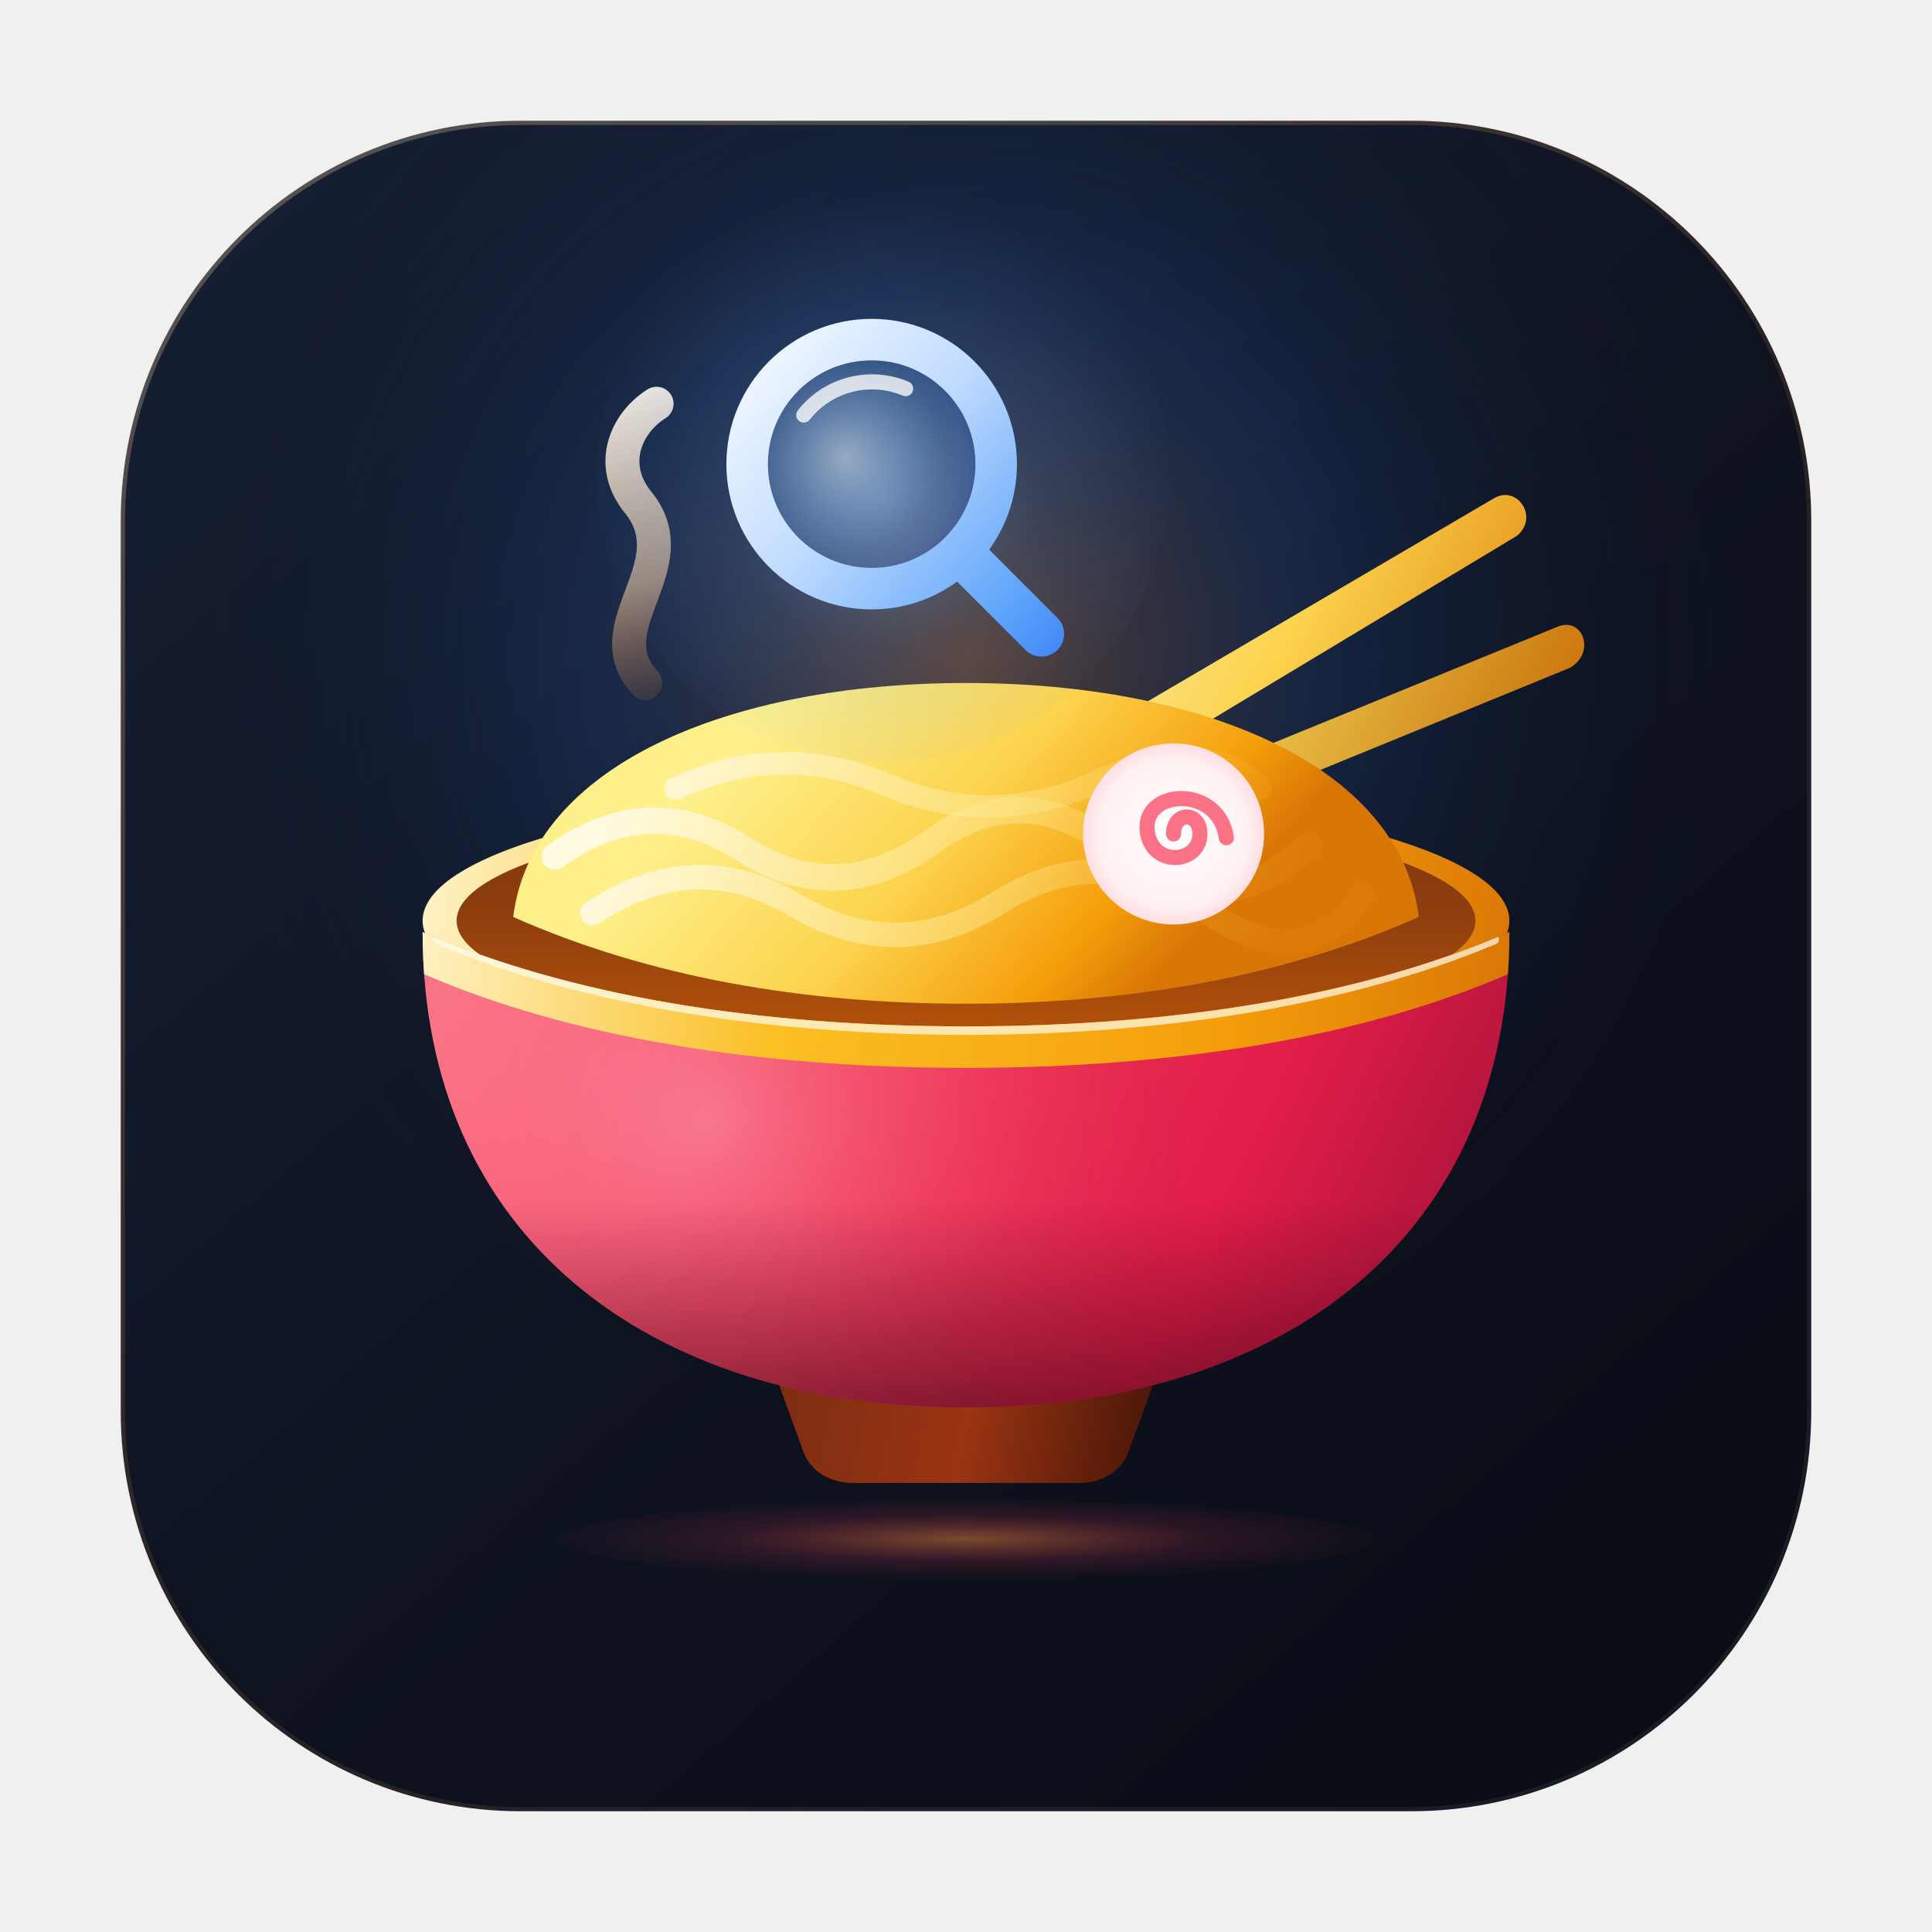
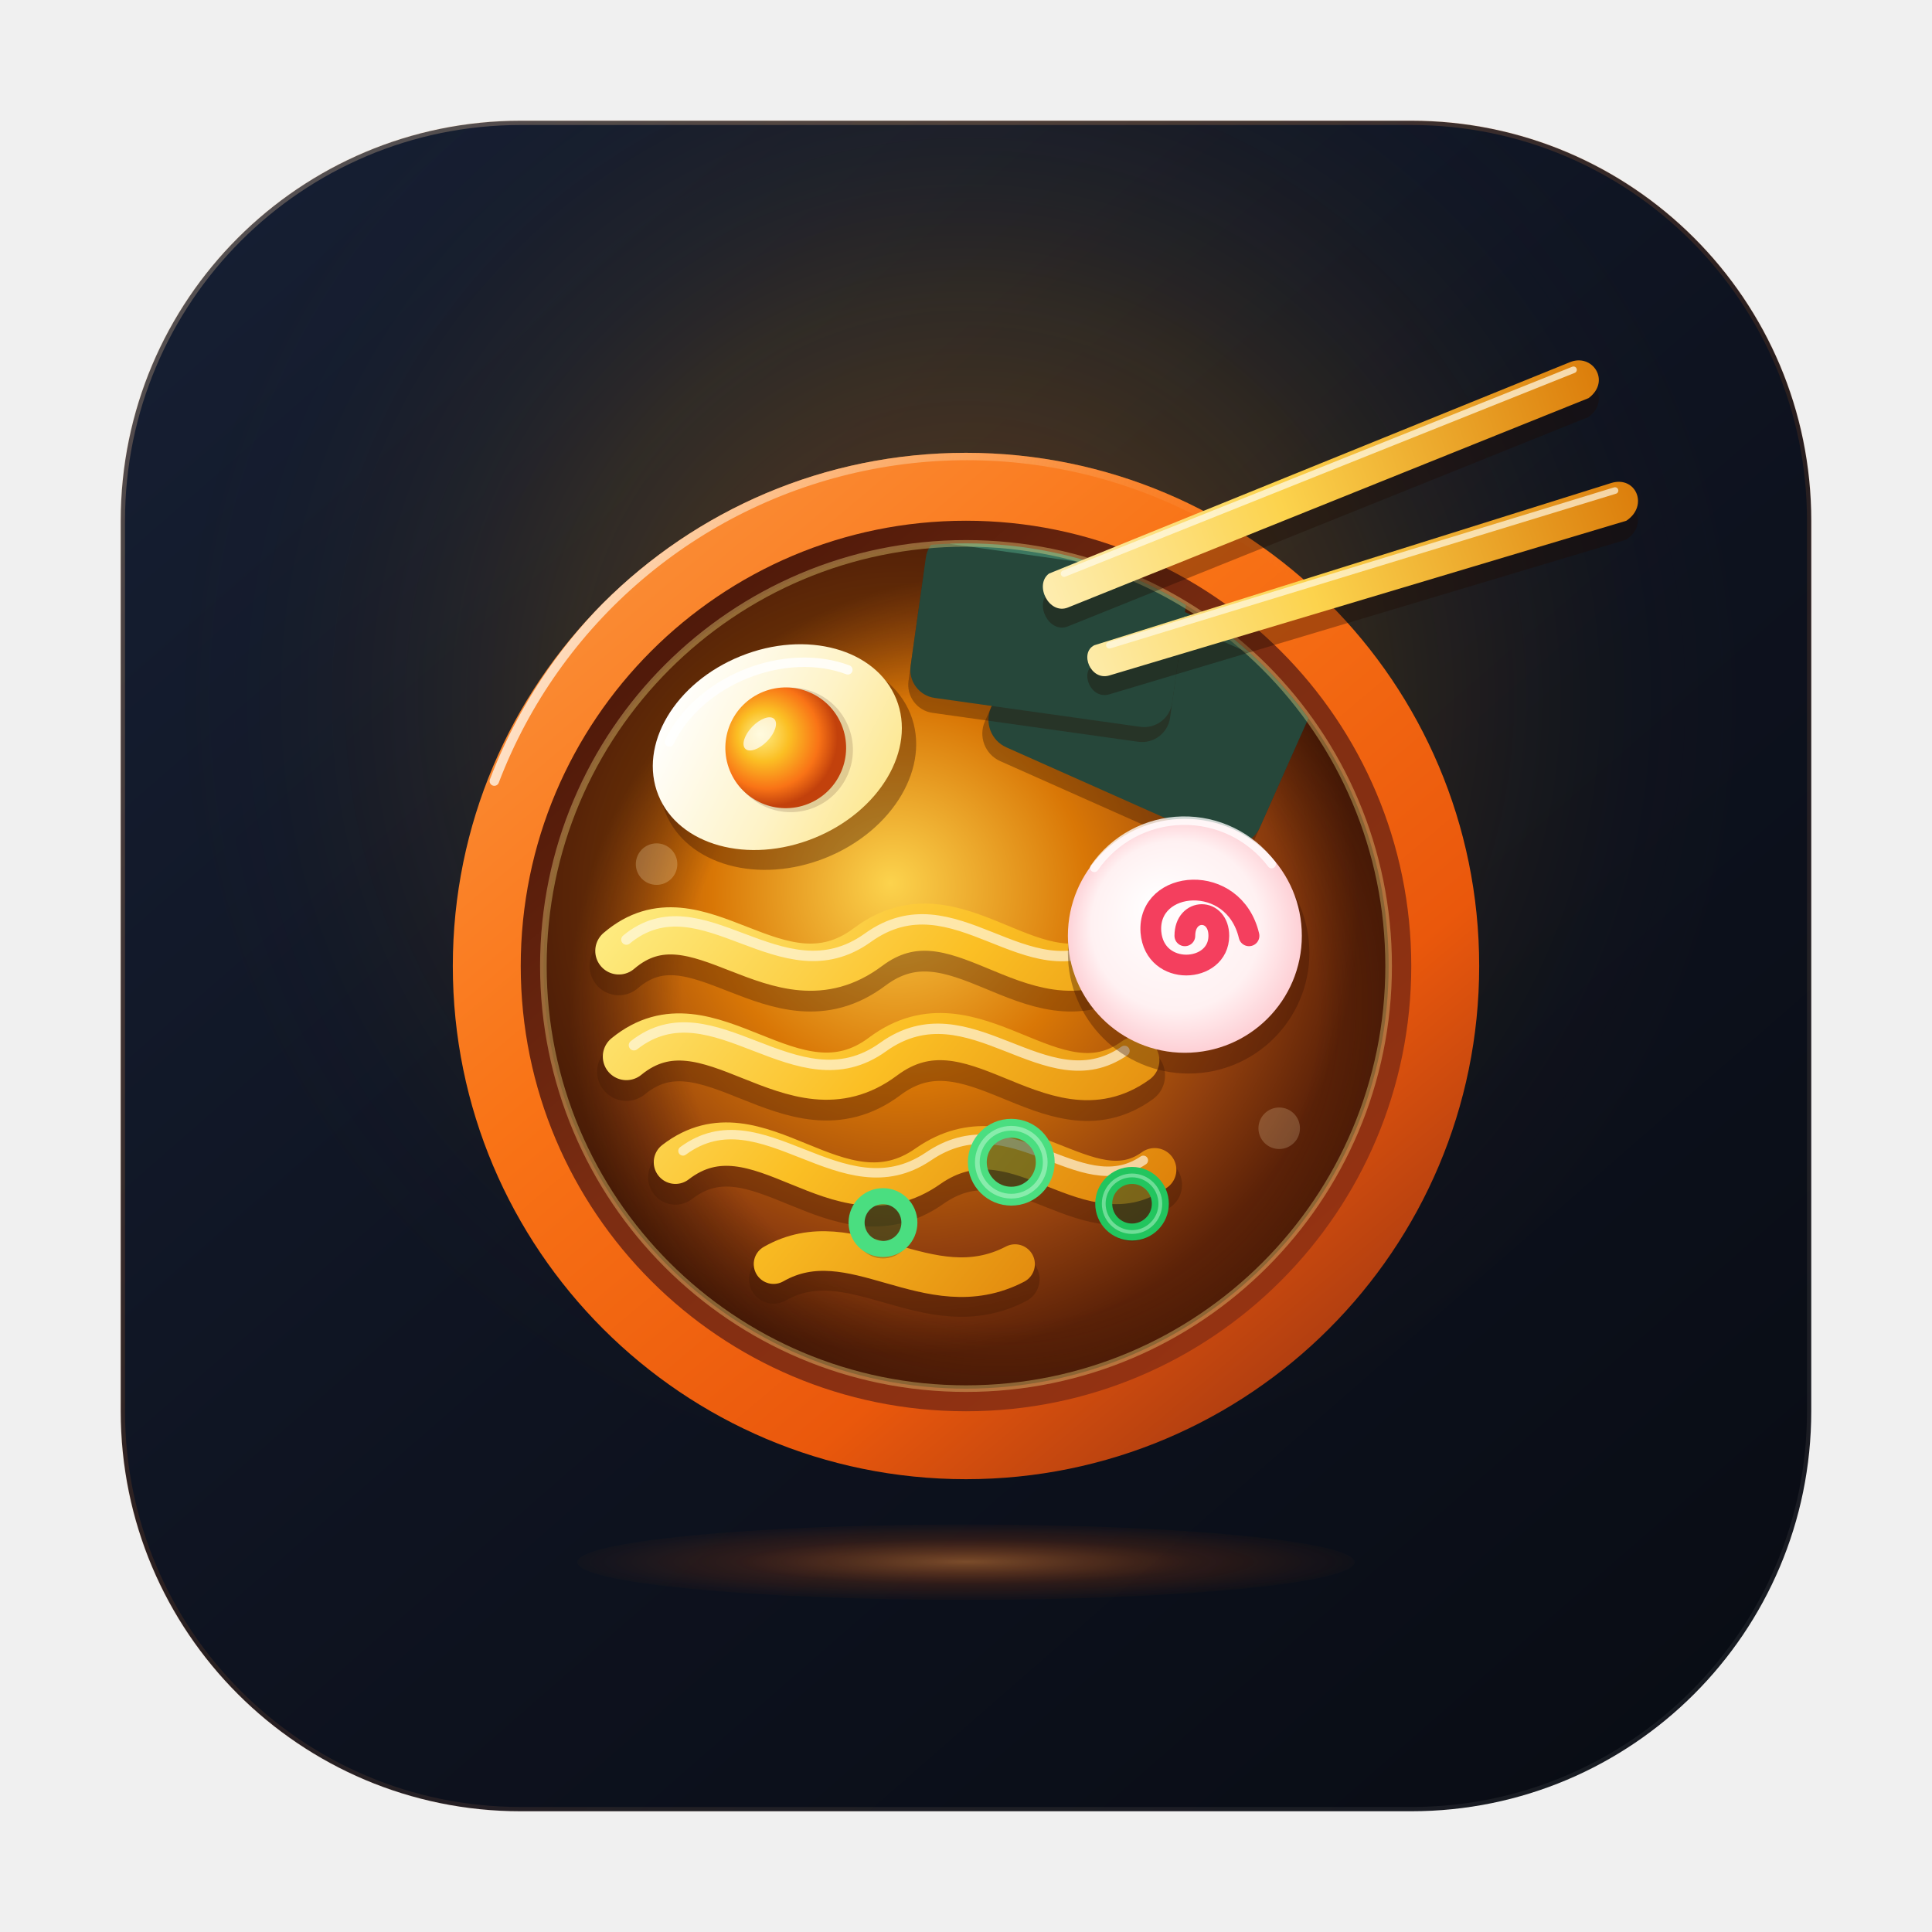
<svg xmlns="http://www.w3.org/2000/svg" viewBox="0 0 1024 1024" width="1024" height="1024">
  <defs>
    <clipPath id="tileClip">
      <rect x="64" y="64" width="896" height="896" rx="212" />
    </clipPath>
-     <clipPath id="bowlBodyClip">
-       <path d="M 224 494 C 224 654, 342 746, 512 746 C 682 746, 800 654, 800 494 C 722 528, 622 544, 512 544 C 402 544, 302 528, 224 494 Z" />
+     <clipPath id="bowlClip">
+       <circle cx="512" cy="512" r="272" />
    </clipPath>
    <clipPath id="brothClip">
-       <ellipse cx="512" cy="488" rx="270" ry="62" />
+       <circle cx="512" cy="512" r="224" />
    </clipPath>
-     <clipPath id="noodleClip">
-       <path d="M 256 490 C 270 404, 380 356, 512 356 C 644 356, 754 404, 768 490 C 696 520, 608 534, 512 534 C 416 534, 328 520, 256 490 Z" />
+     <clipPath id="eggClip">
+       <ellipse cx="0" cy="0" rx="68" ry="52" />
    </clipPath>
    <linearGradient id="tileBg" x1="128" y1="72" x2="896" y2="952" gradientUnits="userSpaceOnUse">
      <stop offset="0%" stop-color="#161f33" />
      <stop offset="52%" stop-color="#0e1320" />
      <stop offset="100%" stop-color="#090c14" />
    </linearGradient>
-     <radialGradient id="topAura" cx="512" cy="348" r="420" gradientUnits="userSpaceOnUse">
-       <stop offset="0%" stop-color="#fb923c" stop-opacity="0.32" />
-       <stop offset="48%" stop-color="#3b82f6" stop-opacity="0.14" />
+     <radialGradient id="topAura" cx="512" cy="370" r="430" gradientUnits="userSpaceOnUse">
+       <stop offset="0%" stop-color="#f97316" stop-opacity="0.34" />
+       <stop offset="50%" stop-color="#f59e0b" stop-opacity="0.13" />
      <stop offset="100%" stop-color="#0e1320" stop-opacity="0" />
    </radialGradient>
    <linearGradient id="tileRim" x1="180" y1="64" x2="844" y2="960" gradientUnits="userSpaceOnUse">
      <stop offset="0%" stop-color="#fed7aa" stop-opacity="0.28" />
-       <stop offset="50%" stop-color="#fb923c" stop-opacity="0.12" />
+       <stop offset="50%" stop-color="#f97316" stop-opacity="0.12" />
      <stop offset="100%" stop-color="#ffffff" stop-opacity="0.06" />
    </linearGradient>
-     <radialGradient id="levitateGlow" cx="512" cy="816" r="228" gradientUnits="userSpaceOnUse" gradientTransform="translate(0 734) scale(1 0.1)">
+     <radialGradient id="levitateGlow" cx="512" cy="828" r="218" gradientUnits="userSpaceOnUse" gradientTransform="translate(0 745) scale(1 0.1)">
      <stop offset="0%" stop-color="#fb923c" stop-opacity="0.46" />
-       <stop offset="55%" stop-color="#f43f5e" stop-opacity="0.14" />
-       <stop offset="100%" stop-color="#f43f5e" stop-opacity="0" />
+       <stop offset="55%" stop-color="#ea580c" stop-opacity="0.15" />
+       <stop offset="100%" stop-color="#ea580c" stop-opacity="0" />
    </radialGradient>
-     <linearGradient id="footGrad" x1="408" y1="736" x2="616" y2="778" gradientUnits="userSpaceOnUse">
-       <stop offset="0%" stop-color="#7c2d12" />
-       <stop offset="50%" stop-color="#9a3412" />
-       <stop offset="100%" stop-color="#431407" />
+     <linearGradient id="bowlRimGrad" x1="300" y1="260" x2="724" y2="764" gradientUnits="userSpaceOnUse">
+       <stop offset="0%" stop-color="#fb923c" />
+       <stop offset="36%" stop-color="#f97316" />
+       <stop offset="72%" stop-color="#ea580c" />
+       <stop offset="100%" stop-color="#9a3412" />
    </linearGradient>
-     <linearGradient id="bowlGrad" x1="252" y1="494" x2="776" y2="748" gradientUnits="userSpaceOnUse">
-       <stop offset="0%" stop-color="#fb7185" />
-       <stop offset="32%" stop-color="#f43f5e" />
-       <stop offset="72%" stop-color="#e11d48" />
-       <stop offset="100%" stop-color="#9f1239" />
+     <linearGradient id="bowlRimSpecular" x1="270" y1="280" x2="660" y2="390" gradientUnits="userSpaceOnUse">
+       <stop offset="0%" stop-color="#fff7ed" stop-opacity="0.88" />
+       <stop offset="58%" stop-color="#fed7aa" stop-opacity="0.34" />
+       <stop offset="100%" stop-color="#fb923c" stop-opacity="0" />
    </linearGradient>
-     <radialGradient id="bowlSheen" cx="376" cy="596" r="260" gradientUnits="userSpaceOnUse">
-       <stop offset="0%" stop-color="#fff1f2" stop-opacity="0.28" />
-       <stop offset="55%" stop-color="#fda4af" stop-opacity="0.08" />
-       <stop offset="100%" stop-color="#881337" stop-opacity="0" />
+     <linearGradient id="innerWallGrad" x1="320" y1="290" x2="704" y2="734" gradientUnits="userSpaceOnUse">
+       <stop offset="0%" stop-color="#431407" />
+       <stop offset="45%" stop-color="#7c2d12" />
+       <stop offset="100%" stop-color="#9a3412" />
+     </linearGradient>
+     <radialGradient id="brothGrad" cx="484" cy="482" r="236" fx="472" fy="468" gradientUnits="userSpaceOnUse">
+       <stop offset="0%" stop-color="#fcd34d" />
+       <stop offset="42%" stop-color="#d97706" />
+       <stop offset="78%" stop-color="#92400e" />
+       <stop offset="100%" stop-color="#5c2208" />
    </radialGradient>
-     <linearGradient id="bowlBottomAO" x1="512" y1="636" x2="512" y2="748" gradientUnits="userSpaceOnUse">
-       <stop offset="0%" stop-color="#4c0519" stop-opacity="0" />
-       <stop offset="100%" stop-color="#2a0410" stop-opacity="0.52" />
+     <radialGradient id="brothInnerAO" cx="530" cy="532" r="228" gradientUnits="userSpaceOnUse">
+       <stop offset="74%" stop-color="#290d02" stop-opacity="0" />
+       <stop offset="100%" stop-color="#290d02" stop-opacity="0.56" />
+     </radialGradient>
+     <linearGradient id="noriGrad" x1="510" y1="300" x2="710" y2="440" gradientUnits="userSpaceOnUse">
+       <stop offset="0%" stop-color="#26473a" />
+       <stop offset="48%" stop-color="#112920" />
+       <stop offset="100%" stop-color="#07130e" />
    </linearGradient>
-     <linearGradient id="rimGrad" x1="224" y1="454" x2="800" y2="538" gradientUnits="userSpaceOnUse">
-       <stop offset="0%" stop-color="#fef3c7" />
-       <stop offset="34%" stop-color="#fbbf24" />
-       <stop offset="74%" stop-color="#f59e0b" />
+     <linearGradient id="noodleGrad" x1="324" y1="460" x2="610" y2="690" gradientUnits="userSpaceOnUse">
+       <stop offset="0%" stop-color="#fef08a" />
+       <stop offset="48%" stop-color="#fbbf24" />
      <stop offset="100%" stop-color="#d97706" />
    </linearGradient>
-     <linearGradient id="brothGrad" x1="512" y1="426" x2="512" y2="550" gradientUnits="userSpaceOnUse">
-       <stop offset="0%" stop-color="#78350f" />
-       <stop offset="52%" stop-color="#92400e" />
-       <stop offset="100%" stop-color="#b45309" />
+     <linearGradient id="eggWhiteGrad" x1="-40" y1="-48" x2="46" y2="52" gradientUnits="userSpaceOnUse">
+       <stop offset="0%" stop-color="#ffffff" />
+       <stop offset="56%" stop-color="#fef3c7" />
+       <stop offset="100%" stop-color="#fde68a" />
    </linearGradient>
-     <linearGradient id="noodleGrad" x1="420" y1="364" x2="604" y2="528" gradientUnits="userSpaceOnUse">
+     <radialGradient id="eggYolkGrad" cx="-2" cy="-6" r="36" fx="-6" fy="-10" gradientUnits="userSpaceOnUse">
      <stop offset="0%" stop-color="#fef08a" />
-       <stop offset="46%" stop-color="#fcd34d" />
-       <stop offset="82%" stop-color="#f59e0b" />
-       <stop offset="100%" stop-color="#d97706" />
-     </linearGradient>
-     <linearGradient id="noodleHighlight" x1="340" y1="380" x2="684" y2="496" gradientUnits="userSpaceOnUse">
-       <stop offset="0%" stop-color="#fffbeb" stop-opacity="0.88" />
-       <stop offset="60%" stop-color="#fde68a" stop-opacity="0.45" />
-       <stop offset="100%" stop-color="#f59e0b" stop-opacity="0.1" />
-     </linearGradient>
-     <radialGradient id="narutoGrad" cx="622" cy="442" r="56" gradientUnits="userSpaceOnUse">
+       <stop offset="38%" stop-color="#fbbf24" />
+       <stop offset="76%" stop-color="#f97316" />
+       <stop offset="100%" stop-color="#c2410c" />
+     </radialGradient>
+     <radialGradient id="narutoGrad" cx="628" cy="496" r="64" fx="612" fy="478" gradientUnits="userSpaceOnUse">
      <stop offset="0%" stop-color="#ffffff" />
      <stop offset="70%" stop-color="#fff1f2" />
      <stop offset="100%" stop-color="#fecdd3" />
    </radialGradient>
-     <linearGradient id="chopstickGrad" x1="540" y1="264" x2="824" y2="412" gradientUnits="userSpaceOnUse">
+     <linearGradient id="chopstickGrad" x1="520" y1="316" x2="860" y2="196" gradientUnits="userSpaceOnUse">
      <stop offset="0%" stop-color="#fef3c7" />
-       <stop offset="50%" stop-color="#fcd34d" />
+       <stop offset="46%" stop-color="#fcd34d" />
      <stop offset="100%" stop-color="#d97706" />
-     </linearGradient>
-     <radialGradient id="lensHalo" cx="468" cy="264" r="160" gradientUnits="userSpaceOnUse">
-       <stop offset="0%" stop-color="#93c5fd" stop-opacity="0.44" />
-       <stop offset="50%" stop-color="#60a5fa" stop-opacity="0.14" />
-       <stop offset="100%" stop-color="#60a5fa" stop-opacity="0" />
-     </radialGradient>
-     <linearGradient id="lensRingGrad" x1="372" y1="184" x2="564" y2="356" gradientUnits="userSpaceOnUse">
-       <stop offset="0%" stop-color="#ffffff" />
-       <stop offset="44%" stop-color="#bfdbfe" />
-       <stop offset="82%" stop-color="#60a5fa" />
-       <stop offset="100%" stop-color="#3b82f6" />
-     </linearGradient>
-     <radialGradient id="lensGlassGrad" cx="448" cy="242" r="82" gradientUnits="userSpaceOnUse">
-       <stop offset="0%" stop-color="#e0f2fe" stop-opacity="0.52" />
-       <stop offset="65%" stop-color="#60a5fa" stop-opacity="0.22" />
-       <stop offset="100%" stop-color="#1d4ed8" stop-opacity="0.34" />
-     </radialGradient>
-     <linearGradient id="steamGrad" x1="330" y1="210" x2="380" y2="364" gradientUnits="userSpaceOnUse">
-       <stop offset="0%" stop-color="#fff7ed" stop-opacity="0.92" />
-       <stop offset="60%" stop-color="#fed7aa" stop-opacity="0.55" />
-       <stop offset="100%" stop-color="#fb923c" stop-opacity="0.08" />
    </linearGradient>
  </defs>
  <g clip-path="url(#tileClip)">
    <rect x="64" y="64" width="896" height="896" rx="212" fill="url(#tileBg)" />
-     <circle cx="512" cy="348" r="420" fill="url(#topAura)" />
+     <circle cx="512" cy="370" r="430" fill="url(#topAura)" />
  </g>
  <rect x="65" y="65" width="894" height="894" rx="211" fill="none" stroke="url(#tileRim)" stroke-width="2.5" />
-   <ellipse cx="512" cy="816" rx="216" ry="21" fill="url(#levitateGlow)" />
-   <path d="M 526 420 L 792 264 C 804 257, 816 274, 804 284 L 548 438 Z" fill="url(#chopstickGrad)" />
-   <path d="M 552 444 L 826 332 C 839 327, 846 346, 832 354 L 568 462 Z" fill="url(#chopstickGrad)" opacity="0.92" />
-   <path d="M 410 726 L 614 726 L 598 770 C 594 780, 584 786, 572 786 L 452 786 C 440 786, 430 780, 426 770 Z" fill="url(#footGrad)" />
-   <ellipse cx="512" cy="488" rx="288" ry="70" fill="url(#rimGrad)" />
-   <ellipse cx="512" cy="488" rx="270" ry="60" fill="url(#brothGrad)" />
-   <g clip-path="url(#noodleClip)">
-     <path d="M 272 486 C 282 406, 386 362, 512 362 C 638 362, 742 406, 752 486 C 680 518, 598 532, 512 532 C 426 532, 344 518, 272 486 Z" fill="url(#noodleGrad)" />
-     <path d="M 294 454 Q 344 418 394 450 T 494 446 T 594 452 T 694 448" fill="none" stroke="url(#noodleHighlight)" stroke-width="14" stroke-linecap="round" />
-     <path d="M 314 484 Q 368 448 422 480 T 530 478 T 638 482 T 722 474" fill="none" stroke="url(#noodleHighlight)" stroke-width="13" stroke-linecap="round" />
-     <path d="M 358 418 Q 414 392 470 416 T 582 414 T 668 418" fill="none" stroke="url(#noodleHighlight)" stroke-width="12" stroke-linecap="round" />
+   <ellipse cx="512" cy="828" rx="206" ry="20" fill="url(#levitateGlow)" />
+   <circle cx="512" cy="512" r="272" fill="url(#bowlRimGrad)" />
+   <g clip-path="url(#bowlClip)">
+     <path d="M 262 414 A 268 268 0 0 1 704 322" fill="none" stroke="url(#bowlRimSpecular)" stroke-width="5" stroke-linecap="round" />
  </g>
-   <circle cx="622" cy="442" r="48" fill="url(#narutoGrad)" />
-   <path d="M 622 442 C 622 430, 636 430, 636 442 C 636 458, 610 460, 608 440 C 606 418, 646 416, 650 444" fill="none" stroke="#fb7185" stroke-width="8" stroke-linecap="round" />
-   <path d="M 224 494 C 224 654, 342 746, 512 746 C 682 746, 800 654, 800 494 C 722 528, 622 544, 512 544 C 402 544, 302 528, 224 494 Z" fill="url(#bowlGrad)" />
-   <g clip-path="url(#bowlBodyClip)">
-     <path d="M 224 494 C 224 654, 342 746, 512 746 C 682 746, 800 654, 800 494 C 722 528, 622 544, 512 544 C 402 544, 302 528, 224 494 Z" fill="url(#bowlSheen)" />
-     <rect x="224" y="636" width="576" height="114" fill="url(#bowlBottomAO)" />
-     <path d="M 224 494 C 302 528, 402 544, 512 544 C 622 544, 722 528, 800 494 L 800 516 C 722 550, 622 566, 512 566 C 402 566, 302 550, 224 516 Z" fill="url(#rimGrad)" />
-     <path d="M 232 498 C 308 530, 406 546, 512 546 C 618 546, 716 530, 792 498" fill="none" stroke="#fffbeb" stroke-opacity="0.72" stroke-width="5" stroke-linecap="round" />
+   <circle cx="512" cy="512" r="236" fill="url(#innerWallGrad)" />
+   <circle cx="512" cy="512" r="224" fill="url(#brothGrad)" />
+   <g clip-path="url(#brothClip)">
+     <circle cx="512" cy="512" r="224" fill="url(#brothInnerAO)" />
+     <circle cx="348" cy="458" r="11" fill="#fef3c7" fill-opacity="0.24" />
+     <circle cx="678" cy="598" r="11" fill="#fef3c7" fill-opacity="0.20" />
+     <circle cx="496" cy="336" r="9" fill="#fef3c7" fill-opacity="0.22" />
+     <g transform="translate(612 372) rotate(24)">
+       <rect x="-78" y="-50" width="156" height="104" rx="16" fill="#2a0f04" fill-opacity="0.34" transform="translate(0 8)" />
+       <rect x="-78" y="-50" width="156" height="104" rx="16" fill="url(#noriGrad)" />
+       <path d="M -68 -46 L 68 -46" stroke="#6ee7b7" stroke-opacity="0.28" stroke-width="4" stroke-linecap="round" />
+     </g>
+     <g transform="translate(556 334) rotate(8)">
+       <rect x="-70" y="-44" width="140" height="88" rx="15" fill="#2a0f04" fill-opacity="0.34" transform="translate(0 8)" />
+       <rect x="-70" y="-44" width="140" height="88" rx="15" fill="url(#noriGrad)" />
+       <path d="M -60 -40 L 60 -40" stroke="#6ee7b7" stroke-opacity="0.30" stroke-width="4" stroke-linecap="round" />
+     </g>
+     <g fill="none" stroke="#451a03" stroke-opacity="0.36" stroke-linecap="round" stroke-linejoin="round" transform="translate(0 8)">
+       <path d="M 328 504 C 370 468, 412 538, 460 502 C 508 466, 548 536, 594 504" stroke-width="31" />
+       <path d="M 332 560 C 376 524, 420 596, 468 560 C 516 524, 558 594, 602 562" stroke-width="31" />
+       <path d="M 358 616 C 402 582, 444 652, 492 618 C 538 586, 576 646, 612 620" stroke-width="29" />
+       <path d="M 410 670 C 452 646, 492 694, 538 670" stroke-width="26" />
+     </g>
+     <g fill="none" stroke="url(#noodleGrad)" stroke-linecap="round" stroke-linejoin="round">
+       <path d="M 328 504 C 370 468, 412 538, 460 502 C 508 466, 548 536, 594 504" stroke-width="25" />
+       <path d="M 332 560 C 376 524, 420 596, 468 560 C 516 524, 558 594, 602 562" stroke-width="25" />
+       <path d="M 358 616 C 402 582, 444 652, 492 618 C 538 586, 576 646, 612 620" stroke-width="23" />
+       <path d="M 410 670 C 452 646, 492 694, 538 670" stroke-width="21" />
+     </g>
+     <g fill="none" stroke="#fffbeb" stroke-opacity="0.65" stroke-linecap="round" transform="translate(0 -5)">
+       <path d="M 332 503 C 372 470, 414 535, 460 502 C 506 469, 544 533, 588 504" stroke-width="5.5" />
+       <path d="M 336 559 C 378 526, 422 593, 468 560 C 514 527, 554 591, 596 562" stroke-width="5.5" />
+       <path d="M 362 615 C 404 584, 446 649, 492 618 C 536 588, 572 643, 606 620" stroke-width="5" />
+     </g>
+     <g transform="translate(412 396) rotate(-22)">
+       <ellipse cx="2" cy="10" rx="70" ry="54" fill="#3b1305" fill-opacity="0.38" />
+       <ellipse cx="0" cy="0" rx="68" ry="52" fill="url(#eggWhiteGrad)" />
+       <g clip-path="url(#eggClip)">
+         <path d="M -52 -24 A 66 50 0 0 1 50 -24" fill="none" stroke="#ffffff" stroke-opacity="0.82" stroke-width="5" stroke-linecap="round" />
+       </g>
+       <circle cx="6" cy="4" r="33" fill="#431407" fill-opacity="0.16" />
+       <circle cx="4" cy="2" r="32" fill="url(#eggYolkGrad)" />
+       <ellipse cx="-6" cy="-10" rx="11" ry="5.5" transform="rotate(-24 -6 -10)" fill="#ffffff" fill-opacity="0.72" />
+     </g>
+     <circle cx="630" cy="505" r="64" fill="#3b1305" fill-opacity="0.36" />
+     <circle cx="628" cy="496" r="62" fill="url(#narutoGrad)" />
+     <path d="M 580 460 A 58 58 0 0 1 674 458" fill="none" stroke="#ffffff" stroke-opacity="0.78" stroke-width="4.5" stroke-linecap="round" />
+     <path d="M 628 496 C 628 481, 646 481, 646 496 C 646 516, 612 518, 610 494 C 608 466, 654 462, 662 496" fill="none" stroke="#f43f5e" stroke-width="11" stroke-linecap="round" />
+     <g>
+       <circle cx="536" cy="616" r="19" fill="#3b1305" fill-opacity="0.28" transform="translate(0 4)" />
+       <circle cx="536" cy="616" r="18" fill="#166534" fill-opacity="0.35" stroke="#4ade80" stroke-width="10" />
+       <circle cx="536" cy="616" r="18" fill="none" stroke="#bbf7d0" stroke-opacity="0.55" stroke-width="2.5" />
+       <circle cx="600" cy="638" r="16" fill="#3b1305" fill-opacity="0.28" transform="translate(0 4)" />
+       <circle cx="600" cy="638" r="15" fill="#166534" fill-opacity="0.35" stroke="#22c55e" stroke-width="9" />
+       <circle cx="600" cy="638" r="15" fill="none" stroke="#bbf7d0" stroke-opacity="0.5" stroke-width="2" />
+       <circle cx="468" cy="648" r="15" fill="#3b1305" fill-opacity="0.28" transform="translate(0 4)" />
+       <circle cx="468" cy="648" r="14" fill="#166534" fill-opacity="0.35" stroke="#4ade80" stroke-width="8.5" />
+     </g>
  </g>
-   <path d="M 342 362 C 314 332, 366 300, 338 266 C 322 246, 332 224, 348 214" fill="none" stroke="url(#steamGrad)" stroke-width="18" stroke-linecap="round" />
-   <circle cx="468" cy="252" r="152" fill="url(#lensHalo)" />
-   <circle cx="462" cy="246" r="66" fill="url(#lensGlassGrad)" />
-   <circle cx="462" cy="246" r="66" fill="none" stroke="url(#lensRingGrad)" stroke-width="22" />
-   <path d="M 512 296 L 552 336" fill="none" stroke="url(#lensRingGrad)" stroke-width="24" stroke-linecap="round" />
-   <path d="M 426 220 A 46 46 0 0 1 480 206" fill="none" stroke="#ffffff" stroke-opacity="0.78" stroke-width="8" stroke-linecap="round" />
+   <circle cx="512" cy="512" r="224" fill="none" stroke="#fde68a" stroke-opacity="0.36" stroke-width="3.5" />
+   <path d="M 556 304 L 832 192 C 844 187, 854 202, 842 211 L 566 322 C 556 326, 548 310, 556 304 Z" fill="#1e0902" fill-opacity="0.34" transform="translate(0 10)" />
+   <path d="M 580 342 L 854 256 C 867 252, 874 268, 862 276 L 588 358 C 578 361, 572 346, 580 342 Z" fill="#1e0902" fill-opacity="0.34" transform="translate(0 10)" />
+   <path d="M 556 304 L 832 192 C 844 187, 854 202, 842 211 L 566 322 C 556 326, 548 310, 556 304 Z" fill="url(#chopstickGrad)" />
+   <path d="M 564 304 L 834 196" fill="none" stroke="#fffbeb" stroke-opacity="0.72" stroke-width="3.5" stroke-linecap="round" />
+   <path d="M 580 342 L 854 256 C 867 252, 874 268, 862 276 L 588 358 C 578 361, 572 346, 580 342 Z" fill="url(#chopstickGrad)" />
+   <path d="M 588 342 L 856 260" fill="none" stroke="#fffbeb" stroke-opacity="0.68" stroke-width="3.5" stroke-linecap="round" />
</svg>
